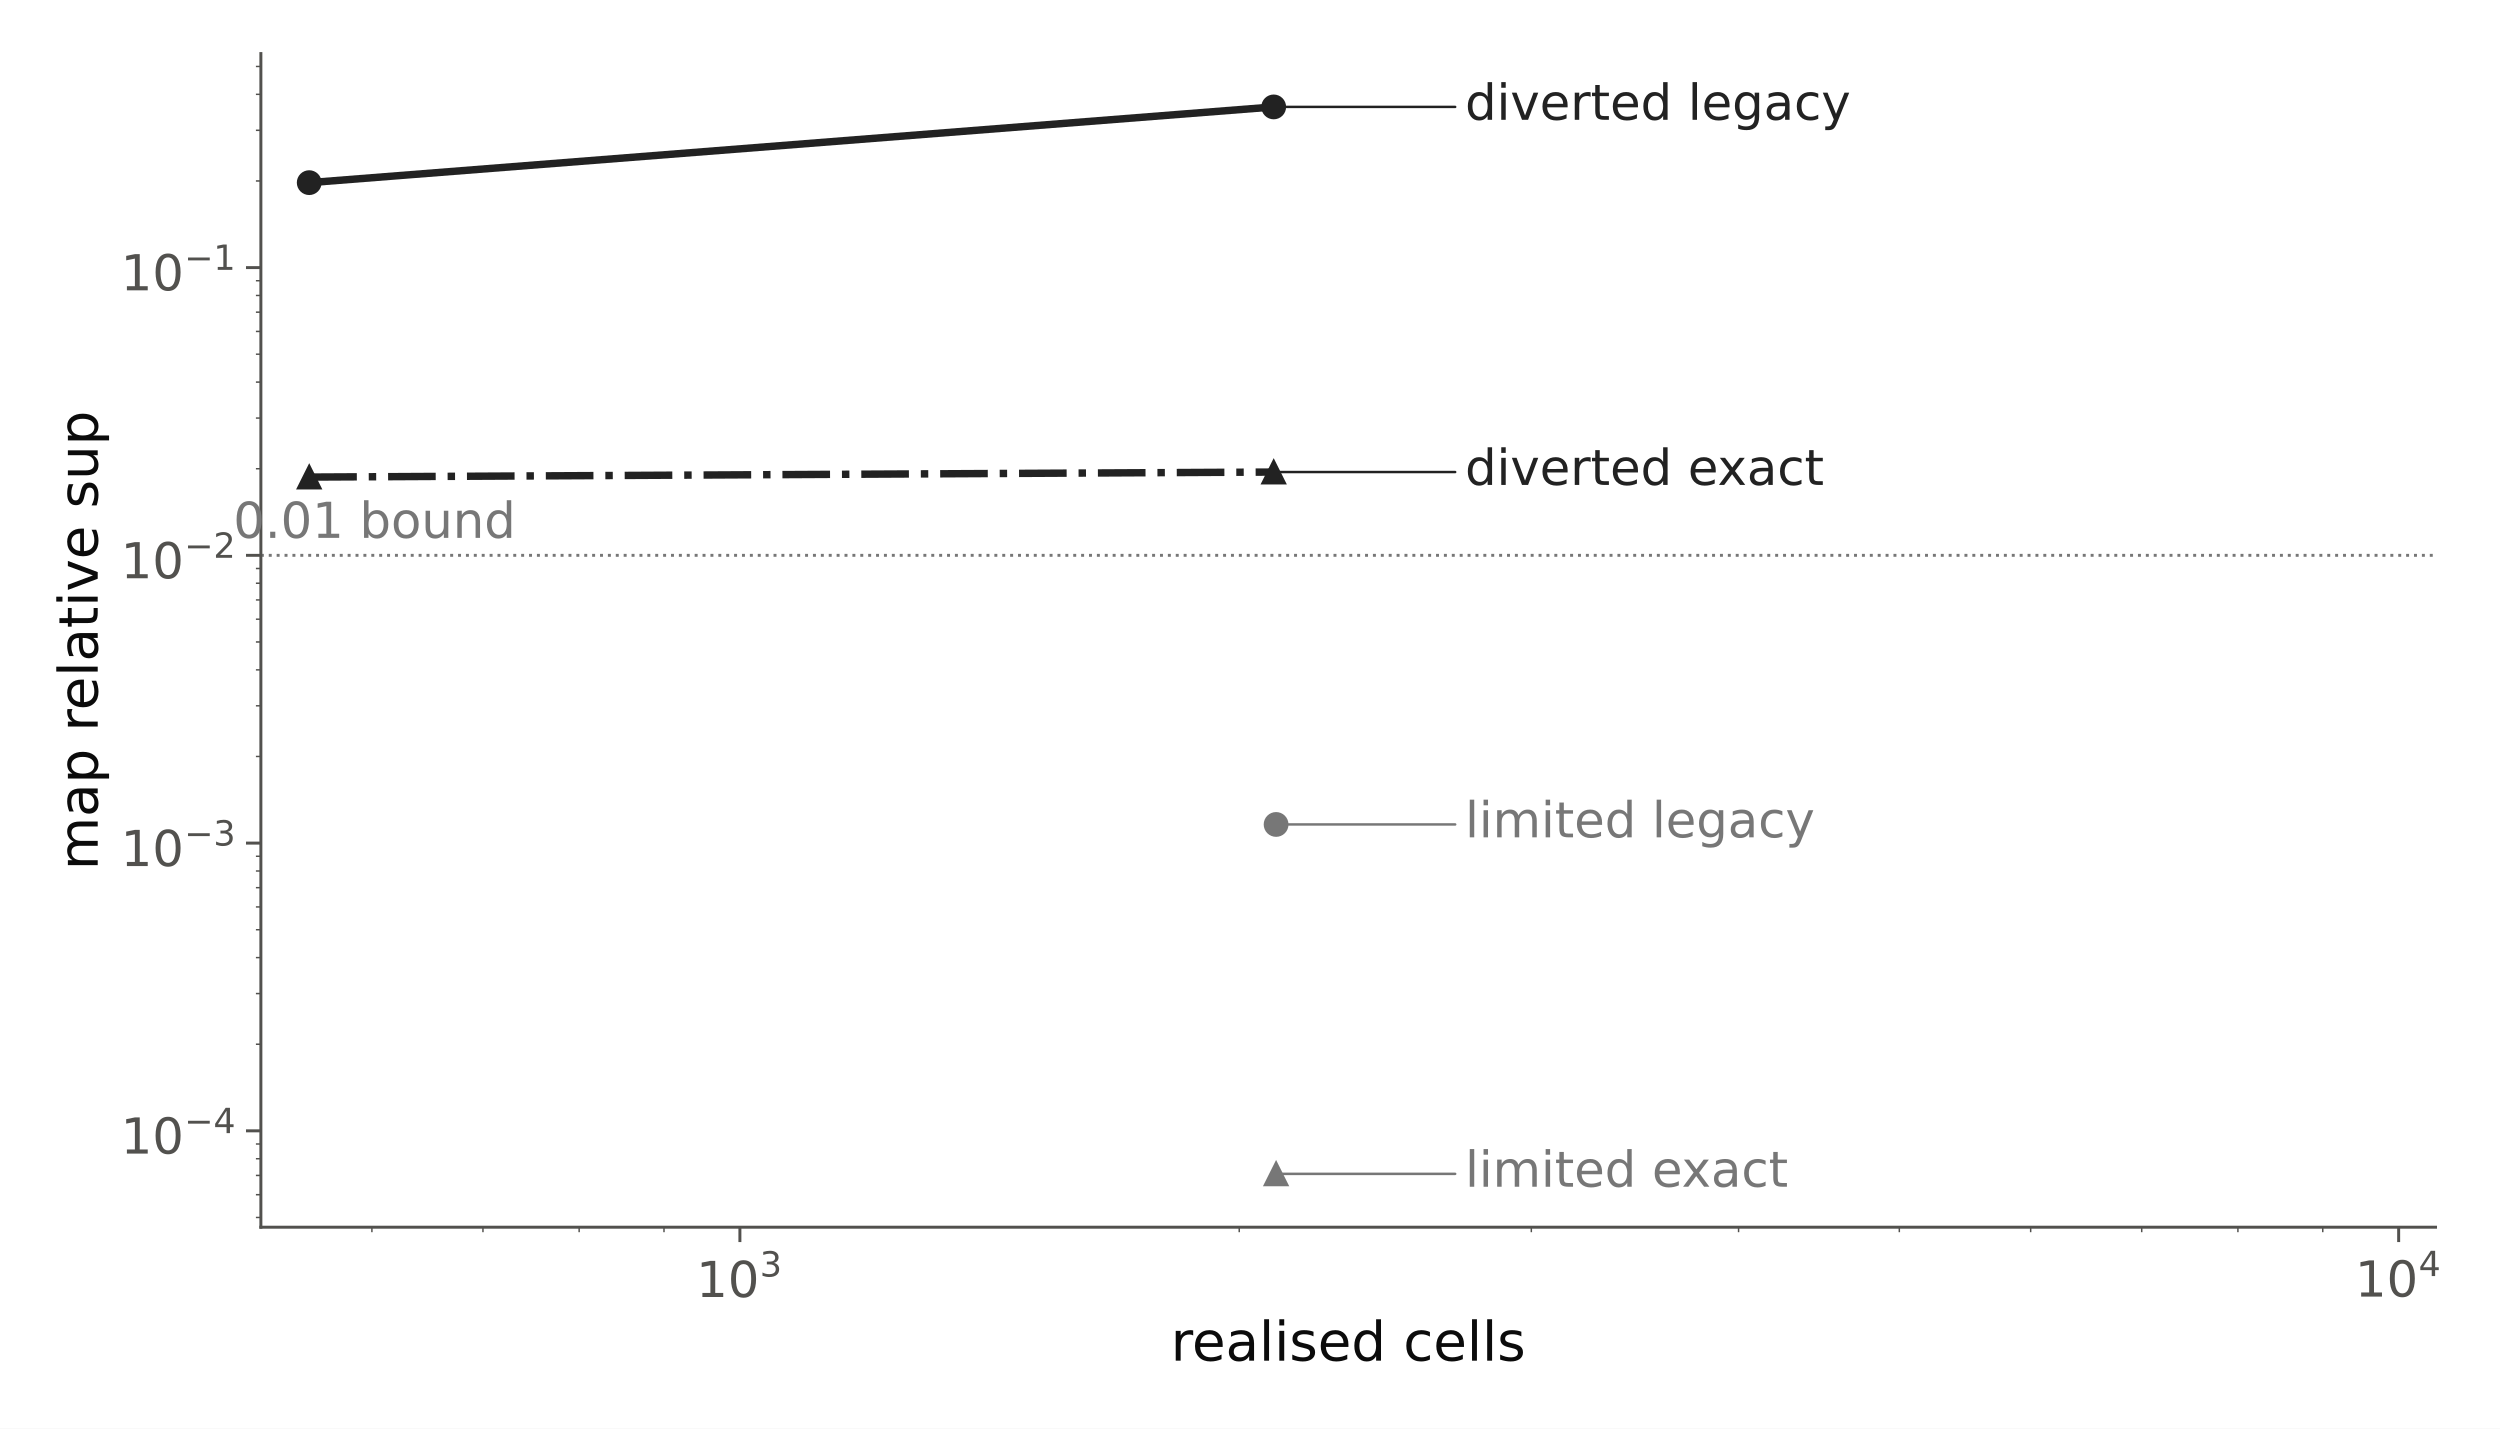
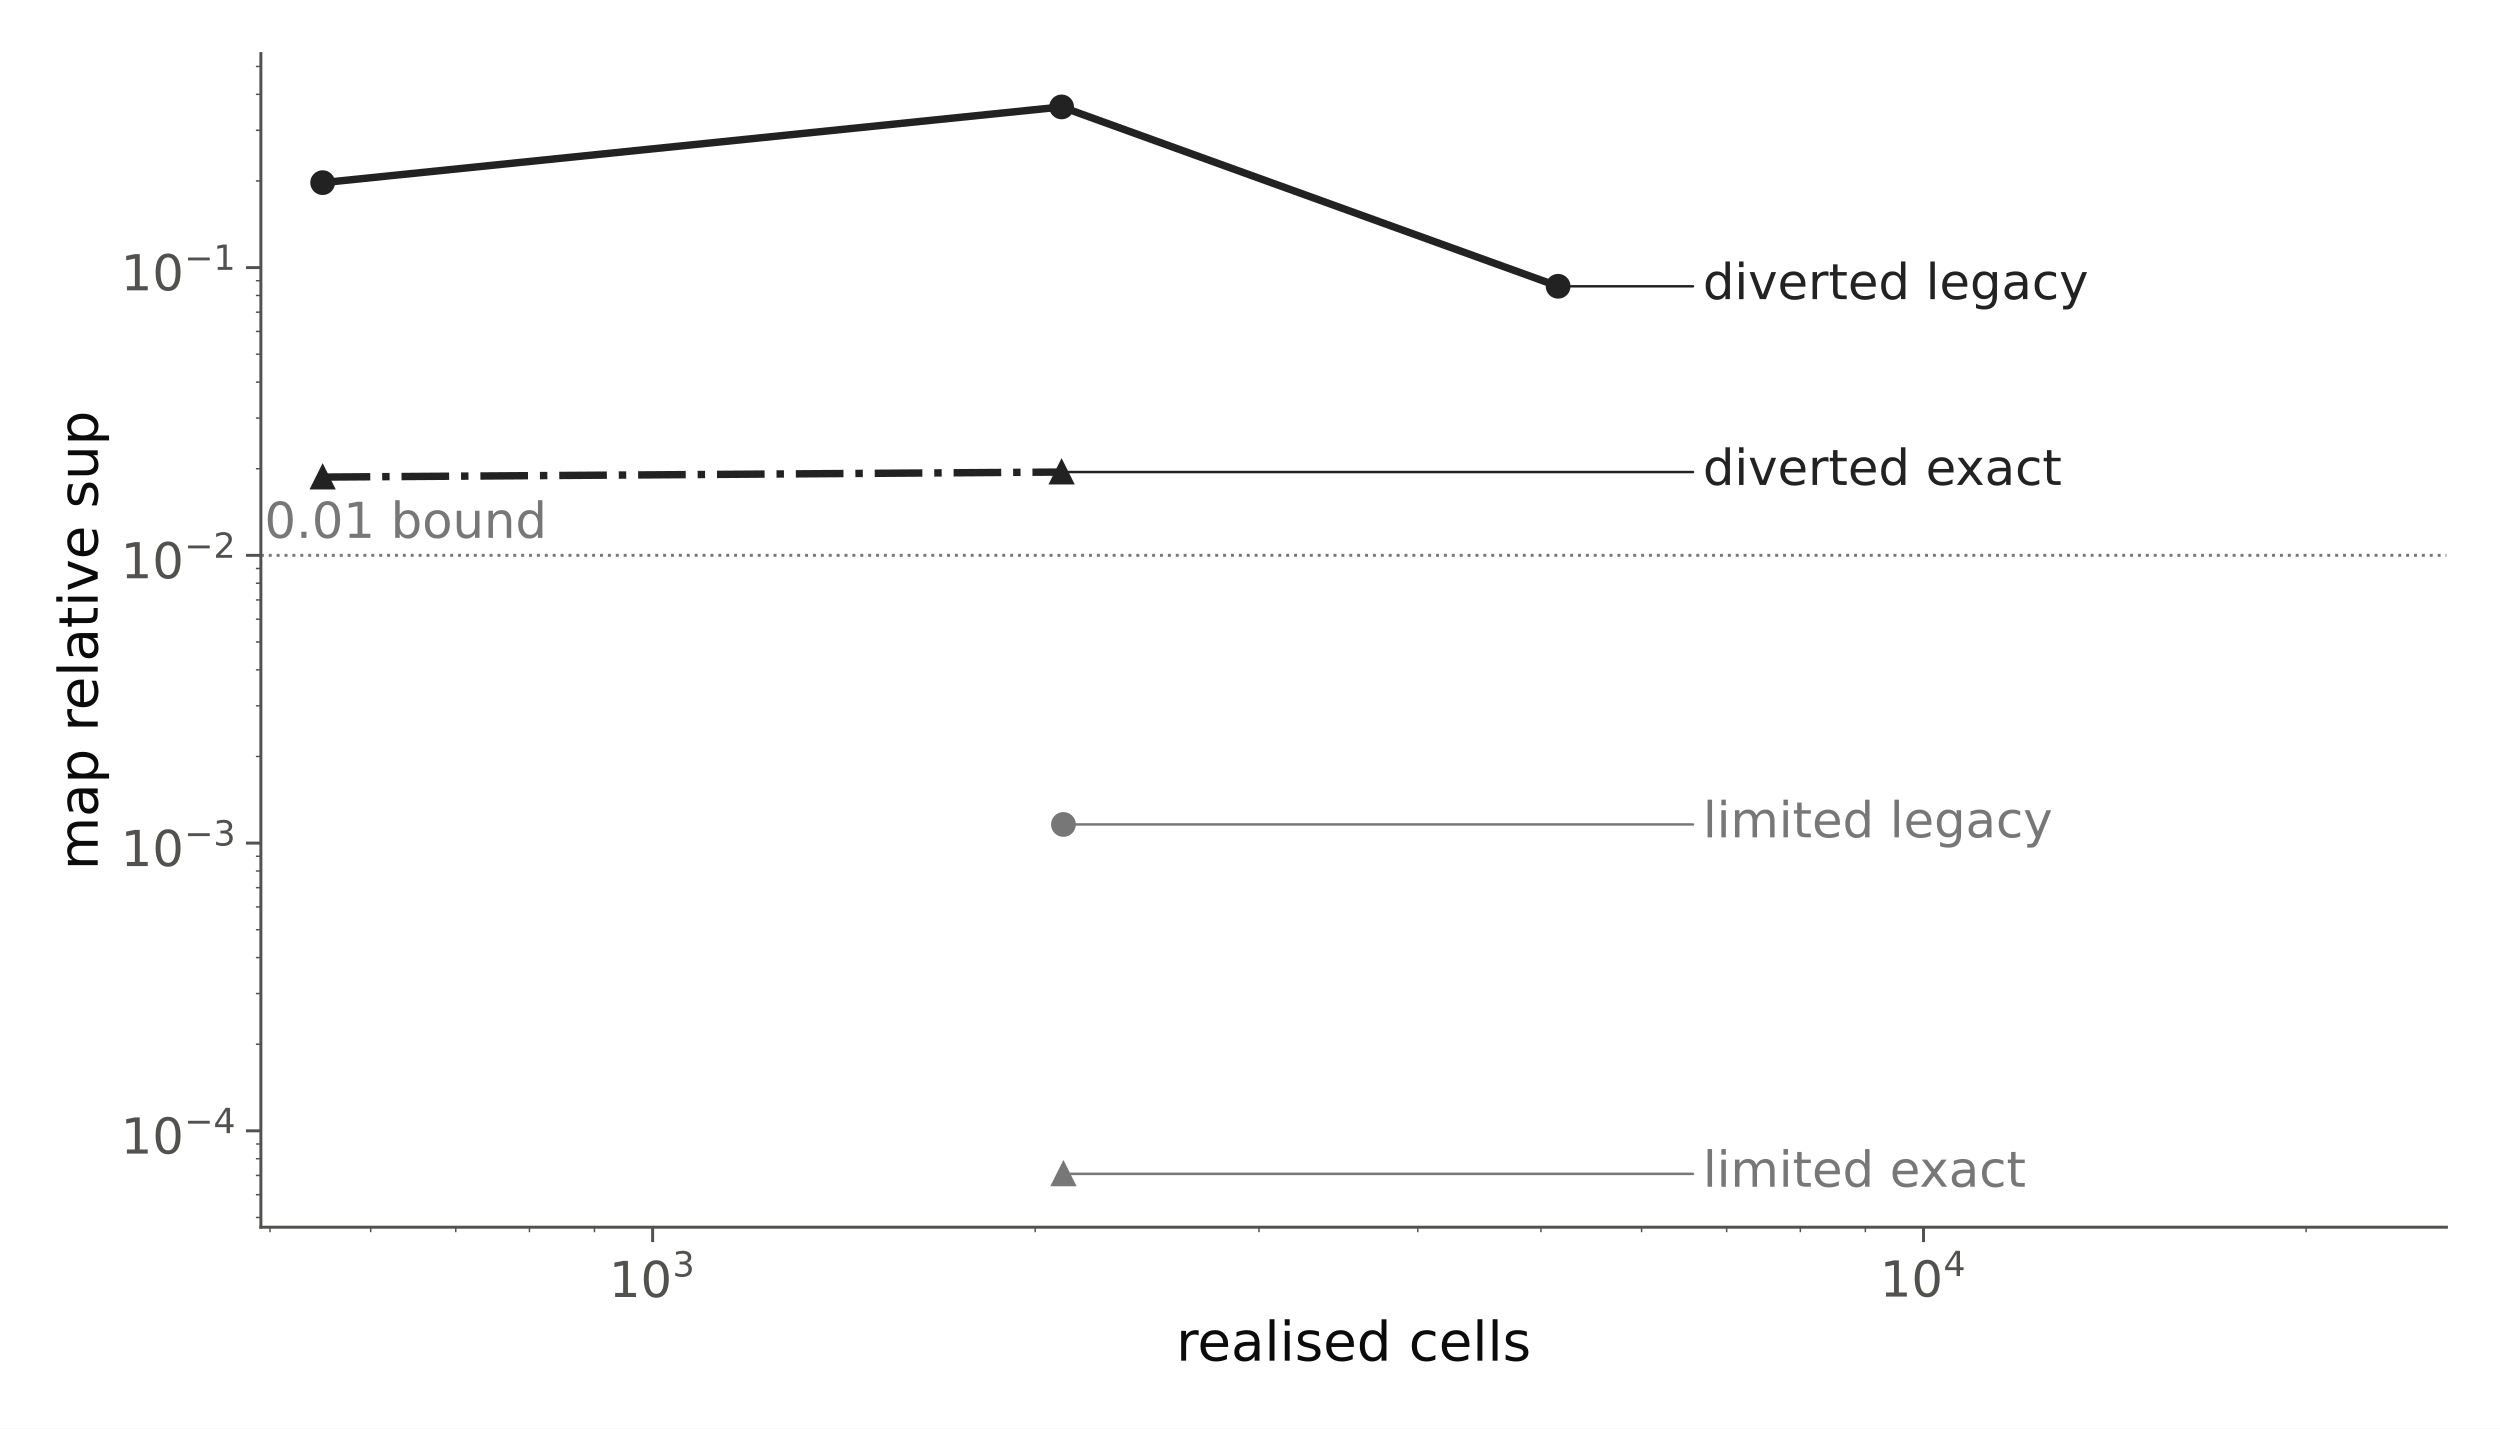
<svg xmlns="http://www.w3.org/2000/svg" xmlns:xlink="http://www.w3.org/1999/xlink" width="1008pt" height="576pt" viewBox="0 0 1008 576" version="1.1">
  <defs>
    <style type="text/css">*{stroke-linejoin: round; stroke-linecap: butt}</style>
  </defs>
  <g id="figure_1">
    <g id="patch_1">
      <path d="M 0 576 L 1008 576 L 1008 0 L 0 0 z " style="fill: #ffffff" />
    </g>
    <g id="axes_1">
      <g id="patch_2">
-         <path d="M 105.185 494.81 L 982.002 494.81 L 982.002 21.6 L 105.185 21.6 z " style="fill: #ffffff" />
+         <path d="M 105.185 494.81 L 986.4 494.81 L 986.4 21.6 L 105.185 21.6 z " style="fill: #ffffff" />
      </g>
      <g id="matplotlib.axis_1">
        <g id="xtick_1">
          <g id="line2d_1">
            <defs>
              <path id="mdef282a57c" d="M 0 0 L 0 6 " style="stroke: #52514e; stroke-width: 1.2" />
            </defs>
            <g>
-               <use xlink:href="#mdef282a57c" x="298.326" y="494.81" style="fill: #52514e; stroke: #52514e; stroke-width: 1.2" />
+               <use xlink:href="#mdef282a57c" x="263.137" y="494.81" style="fill: #52514e; stroke: #52514e; stroke-width: 1.2" />
            </g>
          </g>
          <g id="text_1">
-             <g style="fill: #52514e" transform="translate(280.7262 523.1102) scale(0.2 -0.2)">
+             <g style="fill: #52514e" transform="translate(245.5368 523.1102) scale(0.2 -0.2)">
              <defs>
                <path id="DejaVuSans-14" d="M 794 531 L 1825 531 L 1825 4091 L 703 3866 L 703 4441 L 1819 4666 L 2450 4666 L 2450 531 L 3481 531 L 3481 0 L 794 0 L 794 531 z " transform="scale(0.015625)" />
                <path id="DejaVuSans-13" d="M 2034 4250 Q 1547 4250 1301 3770 Q 1056 3291 1056 2328 Q 1056 1369 1301 889 Q 1547 409 2034 409 Q 2525 409 2770 889 Q 3016 1369 3016 2328 Q 3016 3291 2770 3770 Q 2525 4250 2034 4250 z M 2034 4750 Q 2819 4750 3233 4129 Q 3647 3509 3647 2328 Q 3647 1150 3233 529 Q 2819 -91 2034 -91 Q 1250 -91 836 529 Q 422 1150 422 2328 Q 422 3509 836 4129 Q 1250 4750 2034 4750 z " transform="scale(0.015625)" />
                <path id="DejaVuSans-16" d="M 2597 2516 Q 3050 2419 3304 2112 Q 3559 1806 3559 1356 Q 3559 666 3084 287 Q 2609 -91 1734 -91 Q 1441 -91 1130 -33 Q 819 25 488 141 L 488 750 Q 750 597 1062 519 Q 1375 441 1716 441 Q 2309 441 2620 675 Q 2931 909 2931 1356 Q 2931 1769 2642 2001 Q 2353 2234 1838 2234 L 1294 2234 L 1294 2753 L 1863 2753 Q 2328 2753 2575 2939 Q 2822 3125 2822 3475 Q 2822 3834 2567 4026 Q 2313 4219 1838 4219 Q 1578 4219 1281 4162 Q 984 4106 628 3988 L 628 4550 Q 988 4650 1302 4700 Q 1616 4750 1894 4750 Q 2613 4750 3031 4423 Q 3450 4097 3450 3541 Q 3450 3153 3228 2886 Q 3006 2619 2597 2516 z " transform="scale(0.015625)" />
              </defs>
              <use xlink:href="#DejaVuSans-14" transform="translate(0 0.746875)" />
              <use xlink:href="#DejaVuSans-13" transform="translate(63.62305 0.746875)" />
              <use xlink:href="#DejaVuSans-16" transform="translate(128.2031 42.04688) scale(0.7)" />
            </g>
          </g>
        </g>
        <g id="xtick_2">
          <g id="line2d_2">
            <g>
-               <use xlink:href="#mdef282a57c" x="967.139" y="494.81" style="fill: #52514e; stroke: #52514e; stroke-width: 1.2" />
+               <use xlink:href="#mdef282a57c" x="775.562" y="494.81" style="fill: #52514e; stroke: #52514e; stroke-width: 1.2" />
            </g>
          </g>
          <g id="text_2">
-             <g style="fill: #52514e" transform="translate(949.5393 522.9102) scale(0.2 -0.2)">
+             <g style="fill: #52514e" transform="translate(757.962 522.9102) scale(0.2 -0.2)">
              <defs>
                <path id="DejaVuSans-17" d="M 2419 4116 L 825 1625 L 2419 1625 L 2419 4116 z M 2253 4666 L 3047 4666 L 3047 1625 L 3713 1625 L 3713 1100 L 3047 1100 L 3047 0 L 2419 0 L 2419 1100 L 313 1100 L 313 1709 L 2253 4666 z " transform="scale(0.015625)" />
              </defs>
              <use xlink:href="#DejaVuSans-14" transform="translate(0 0.665625)" />
              <use xlink:href="#DejaVuSans-13" transform="translate(63.62305 0.665625)" />
              <use xlink:href="#DejaVuSans-17" transform="translate(128.2031 41.96563) scale(0.7)" />
            </g>
          </g>
        </g>
        <g id="xtick_3">
          <g id="line2d_3">
            <defs>
              <path id="mb03f568a8b" d="M 0 0 L 0 2 " style="stroke: #52514e; stroke-width: 0.6" />
            </defs>
            <g>
-               <use xlink:href="#mb03f568a8b" x="149.951" y="494.81" style="fill: #52514e; stroke: #52514e; stroke-width: 0.6" />
+               <use xlink:href="#mb03f568a8b" x="108.881" y="494.81" style="fill: #52514e; stroke: #52514e; stroke-width: 0.6" />
            </g>
          </g>
        </g>
        <g id="xtick_4">
          <g id="line2d_4">
            <g>
-               <use xlink:href="#mb03f568a8b" x="194.726" y="494.81" style="fill: #52514e; stroke: #52514e; stroke-width: 0.6" />
+               <use xlink:href="#mb03f568a8b" x="149.456" y="494.81" style="fill: #52514e; stroke: #52514e; stroke-width: 0.6" />
            </g>
          </g>
        </g>
        <g id="xtick_5">
          <g id="line2d_5">
            <g>
-               <use xlink:href="#mb03f568a8b" x="233.512" y="494.81" style="fill: #52514e; stroke: #52514e; stroke-width: 0.6" />
+               <use xlink:href="#mb03f568a8b" x="183.761" y="494.81" style="fill: #52514e; stroke: #52514e; stroke-width: 0.6" />
            </g>
          </g>
        </g>
        <g id="xtick_6">
          <g id="line2d_6">
            <g>
-               <use xlink:href="#mb03f568a8b" x="267.723" y="494.81" style="fill: #52514e; stroke: #52514e; stroke-width: 0.6" />
+               <use xlink:href="#mb03f568a8b" x="213.478" y="494.81" style="fill: #52514e; stroke: #52514e; stroke-width: 0.6" />
            </g>
          </g>
        </g>
        <g id="xtick_7">
          <g id="line2d_7">
            <g>
-               <use xlink:href="#mb03f568a8b" x="499.659" y="494.81" style="fill: #52514e; stroke: #52514e; stroke-width: 0.6" />
+               <use xlink:href="#mb03f568a8b" x="239.689" y="494.81" style="fill: #52514e; stroke: #52514e; stroke-width: 0.6" />
            </g>
          </g>
        </g>
        <g id="xtick_8">
          <g id="line2d_8">
            <g>
-               <use xlink:href="#mb03f568a8b" x="617.431" y="494.81" style="fill: #52514e; stroke: #52514e; stroke-width: 0.6" />
+               <use xlink:href="#mb03f568a8b" x="417.392" y="494.81" style="fill: #52514e; stroke: #52514e; stroke-width: 0.6" />
            </g>
          </g>
        </g>
        <g id="xtick_9">
          <g id="line2d_9">
            <g>
-               <use xlink:href="#mb03f568a8b" x="700.992" y="494.81" style="fill: #52514e; stroke: #52514e; stroke-width: 0.6" />
+               <use xlink:href="#mb03f568a8b" x="507.626" y="494.81" style="fill: #52514e; stroke: #52514e; stroke-width: 0.6" />
            </g>
          </g>
        </g>
        <g id="xtick_10">
          <g id="line2d_10">
            <g>
-               <use xlink:href="#mb03f568a8b" x="765.806" y="494.81" style="fill: #52514e; stroke: #52514e; stroke-width: 0.6" />
+               <use xlink:href="#mb03f568a8b" x="571.647" y="494.81" style="fill: #52514e; stroke: #52514e; stroke-width: 0.6" />
            </g>
          </g>
        </g>
        <g id="xtick_11">
          <g id="line2d_11">
            <g>
-               <use xlink:href="#mb03f568a8b" x="818.764" y="494.81" style="fill: #52514e; stroke: #52514e; stroke-width: 0.6" />
+               <use xlink:href="#mb03f568a8b" x="621.307" y="494.81" style="fill: #52514e; stroke: #52514e; stroke-width: 0.6" />
            </g>
          </g>
        </g>
        <g id="xtick_12">
          <g id="line2d_12">
            <g>
-               <use xlink:href="#mb03f568a8b" x="863.539" y="494.81" style="fill: #52514e; stroke: #52514e; stroke-width: 0.6" />
+               <use xlink:href="#mb03f568a8b" x="661.881" y="494.81" style="fill: #52514e; stroke: #52514e; stroke-width: 0.6" />
            </g>
          </g>
        </g>
        <g id="xtick_13">
          <g id="line2d_13">
            <g>
-               <use xlink:href="#mb03f568a8b" x="902.325" y="494.81" style="fill: #52514e; stroke: #52514e; stroke-width: 0.6" />
+               <use xlink:href="#mb03f568a8b" x="696.186" y="494.81" style="fill: #52514e; stroke: #52514e; stroke-width: 0.6" />
            </g>
          </g>
        </g>
        <g id="xtick_14">
          <g id="line2d_14">
            <g>
-               <use xlink:href="#mb03f568a8b" x="936.536" y="494.81" style="fill: #52514e; stroke: #52514e; stroke-width: 0.6" />
+               <use xlink:href="#mb03f568a8b" x="725.903" y="494.81" style="fill: #52514e; stroke: #52514e; stroke-width: 0.6" />
+             </g>
+           </g>
+         </g>
+         <g id="xtick_15">
+           <g id="line2d_15">
+             <g>
+               <use xlink:href="#mb03f568a8b" x="752.115" y="494.81" style="fill: #52514e; stroke: #52514e; stroke-width: 0.6" />
+             </g>
+           </g>
+         </g>
+         <g id="xtick_16">
+           <g id="line2d_16">
+             <g>
+               <use xlink:href="#mb03f568a8b" x="929.817" y="494.81" style="fill: #52514e; stroke: #52514e; stroke-width: 0.6" />
            </g>
          </g>
        </g>
        <g id="text_3">
-           <g style="fill: #0b0b0b" transform="translate(472.0556 548.6314) scale(0.22 -0.22)">
+           <g style="fill: #0b0b0b" transform="translate(474.2548 548.6314) scale(0.22 -0.22)">
            <defs>
              <path id="DejaVuSans-55" d="M 2631 2963 Q 2534 3019 2420 3045 Q 2306 3072 2169 3072 Q 1681 3072 1420 2755 Q 1159 2438 1159 1844 L 1159 0 L 581 0 L 581 3500 L 1159 3500 L 1159 2956 Q 1341 3275 1631 3429 Q 1922 3584 2338 3584 Q 2397 3584 2469 3576 Q 2541 3569 2628 3553 L 2631 2963 z " transform="scale(0.015625)" />
              <path id="DejaVuSans-48" d="M 3597 1894 L 3597 1613 L 953 1613 Q 991 1019 1311 708 Q 1631 397 2203 397 Q 2534 397 2845 478 Q 3156 559 3463 722 L 3463 178 Q 3153 47 2828 -22 Q 2503 -91 2169 -91 Q 1331 -91 842 396 Q 353 884 353 1716 Q 353 2575 817 3079 Q 1281 3584 2069 3584 Q 2775 3584 3186 3129 Q 3597 2675 3597 1894 z M 3022 2063 Q 3016 2534 2758 2815 Q 2500 3097 2075 3097 Q 1594 3097 1305 2825 Q 1016 2553 972 2059 L 3022 2063 z " transform="scale(0.015625)" />
              <path id="DejaVuSans-44" d="M 2194 1759 Q 1497 1759 1228 1600 Q 959 1441 959 1056 Q 959 750 1161 570 Q 1363 391 1709 391 Q 2188 391 2477 730 Q 2766 1069 2766 1631 L 2766 1759 L 2194 1759 z M 3341 1997 L 3341 0 L 2766 0 L 2766 531 Q 2569 213 2275 61 Q 1981 -91 1556 -91 Q 1019 -91 701 211 Q 384 513 384 1019 Q 384 1609 779 1909 Q 1175 2209 1959 2209 L 2766 2209 L 2766 2266 Q 2766 2663 2505 2880 Q 2244 3097 1772 3097 Q 1472 3097 1187 3025 Q 903 2953 641 2809 L 641 3341 Q 956 3463 1253 3523 Q 1550 3584 1831 3584 Q 2591 3584 2966 3190 Q 3341 2797 3341 1997 z " transform="scale(0.015625)" />
              <path id="DejaVuSans-4f" d="M 603 4863 L 1178 4863 L 1178 0 L 603 0 L 603 4863 z " transform="scale(0.015625)" />
              <path id="DejaVuSans-4c" d="M 603 3500 L 1178 3500 L 1178 0 L 603 0 L 603 3500 z M 603 4863 L 1178 4863 L 1178 4134 L 603 4134 L 603 4863 z " transform="scale(0.015625)" />
              <path id="DejaVuSans-56" d="M 2834 3397 L 2834 2853 Q 2591 2978 2328 3040 Q 2066 3103 1784 3103 Q 1356 3103 1142 2972 Q 928 2841 928 2578 Q 928 2378 1081 2264 Q 1234 2150 1697 2047 L 1894 2003 Q 2506 1872 2764 1633 Q 3022 1394 3022 966 Q 3022 478 2636 193 Q 2250 -91 1575 -91 Q 1294 -91 989 -36 Q 684 19 347 128 L 347 722 Q 666 556 975 473 Q 1284 391 1588 391 Q 1994 391 2212 530 Q 2431 669 2431 922 Q 2431 1156 2273 1281 Q 2116 1406 1581 1522 L 1381 1569 Q 847 1681 609 1914 Q 372 2147 372 2553 Q 372 3047 722 3315 Q 1072 3584 1716 3584 Q 2034 3584 2315 3537 Q 2597 3491 2834 3397 z " transform="scale(0.015625)" />
              <path id="DejaVuSans-47" d="M 2906 2969 L 2906 4863 L 3481 4863 L 3481 0 L 2906 0 L 2906 525 Q 2725 213 2448 61 Q 2172 -91 1784 -91 Q 1150 -91 751 415 Q 353 922 353 1747 Q 353 2572 751 3078 Q 1150 3584 1784 3584 Q 2172 3584 2448 3432 Q 2725 3281 2906 2969 z M 947 1747 Q 947 1113 1208 752 Q 1469 391 1925 391 Q 2381 391 2643 752 Q 2906 1113 2906 1747 Q 2906 2381 2643 2742 Q 2381 3103 1925 3103 Q 1469 3103 1208 2742 Q 947 2381 947 1747 z " transform="scale(0.015625)" />
              <path id="DejaVuSans-3" transform="scale(0.015625)" />
              <path id="DejaVuSans-46" d="M 3122 3366 L 3122 2828 Q 2878 2963 2633 3030 Q 2388 3097 2138 3097 Q 1578 3097 1268 2742 Q 959 2388 959 1747 Q 959 1106 1268 751 Q 1578 397 2138 397 Q 2388 397 2633 464 Q 2878 531 3122 666 L 3122 134 Q 2881 22 2623 -34 Q 2366 -91 2075 -91 Q 1284 -91 818 406 Q 353 903 353 1747 Q 353 2603 823 3093 Q 1294 3584 2113 3584 Q 2378 3584 2631 3529 Q 2884 3475 3122 3366 z " transform="scale(0.015625)" />
            </defs>
            <use xlink:href="#DejaVuSans-55" />
            <use xlink:href="#DejaVuSans-48" transform="translate(38.90625 0)" />
            <use xlink:href="#DejaVuSans-44" transform="translate(100.4375 0)" />
            <use xlink:href="#DejaVuSans-4f" transform="translate(161.7188 0)" />
            <use xlink:href="#DejaVuSans-4c" transform="translate(189.5 0)" />
            <use xlink:href="#DejaVuSans-56" transform="translate(217.2812 0)" />
            <use xlink:href="#DejaVuSans-48" transform="translate(269.375 0)" />
            <use xlink:href="#DejaVuSans-47" transform="translate(330.9062 0)" />
            <use xlink:href="#DejaVuSans-3" transform="translate(394.3906 0)" />
            <use xlink:href="#DejaVuSans-46" transform="translate(426.1719 0)" />
            <use xlink:href="#DejaVuSans-48" transform="translate(481.1562 0)" />
            <use xlink:href="#DejaVuSans-4f" transform="translate(542.6875 0)" />
            <use xlink:href="#DejaVuSans-4f" transform="translate(570.4688 0)" />
            <use xlink:href="#DejaVuSans-56" transform="translate(598.25 0)" />
          </g>
        </g>
      </g>
      <g id="matplotlib.axis_2">
        <g id="ytick_1">
-           <g id="line2d_15">
+           <g id="line2d_17">
            <defs>
              <path id="m9b8171dba8" d="M 0 0 L -6 0 " style="stroke: #52514e; stroke-width: 1.2" />
            </defs>
            <g>
              <use xlink:href="#m9b8171dba8" x="105.185" y="455.96" style="fill: #52514e; stroke: #52514e; stroke-width: 1.2" />
            </g>
          </g>
          <g id="text_4">
            <g style="fill: #52514e" transform="translate(48.68516 465.2599) scale(0.2 -0.2)">
              <defs>
                <path id="DejaVuSans-c9c" d="M 678 2272 L 4684 2272 L 4684 1741 L 678 1741 L 678 2272 z " transform="scale(0.015625)" />
              </defs>
              <use xlink:href="#DejaVuSans-14" transform="translate(0 0.665625)" />
              <use xlink:href="#DejaVuSans-13" transform="translate(63.62305 0.665625)" />
              <use xlink:href="#DejaVuSans-c9c" transform="translate(128.2031 41.96563) scale(0.7)" />
              <use xlink:href="#DejaVuSans-17" transform="translate(186.8555 41.96563) scale(0.7)" />
            </g>
          </g>
        </g>
        <g id="ytick_2">
-           <g id="line2d_16">
+           <g id="line2d_18">
            <g>
              <use xlink:href="#m9b8171dba8" x="105.185" y="339.937" style="fill: #52514e; stroke: #52514e; stroke-width: 1.2" />
            </g>
          </g>
          <g id="text_5">
            <g style="fill: #52514e" transform="translate(48.68516 349.3371) scale(0.2 -0.2)">
              <use xlink:href="#DejaVuSans-14" transform="translate(0 0.746875)" />
              <use xlink:href="#DejaVuSans-13" transform="translate(63.62305 0.746875)" />
              <use xlink:href="#DejaVuSans-c9c" transform="translate(128.2031 42.04688) scale(0.7)" />
              <use xlink:href="#DejaVuSans-16" transform="translate(186.8555 42.04688) scale(0.7)" />
            </g>
          </g>
        </g>
        <g id="ytick_3">
-           <g id="line2d_17">
+           <g id="line2d_19">
            <g>
              <use xlink:href="#m9b8171dba8" x="105.185" y="223.914" style="fill: #52514e; stroke: #52514e; stroke-width: 1.2" />
            </g>
          </g>
          <g id="text_6">
            <g style="fill: #52514e" transform="translate(48.68516 233.3143) scale(0.2 -0.2)">
              <defs>
                <path id="DejaVuSans-15" d="M 1228 531 L 3431 531 L 3431 0 L 469 0 L 469 531 Q 828 903 1448 1529 Q 2069 2156 2228 2338 Q 2531 2678 2651 2914 Q 2772 3150 2772 3378 Q 2772 3750 2511 3984 Q 2250 4219 1831 4219 Q 1534 4219 1204 4116 Q 875 4013 500 3803 L 500 4441 Q 881 4594 1212 4672 Q 1544 4750 1819 4750 Q 2544 4750 2975 4387 Q 3406 4025 3406 3419 Q 3406 3131 3298 2873 Q 3191 2616 2906 2266 Q 2828 2175 2409 1742 Q 1991 1309 1228 531 z " transform="scale(0.015625)" />
              </defs>
              <use xlink:href="#DejaVuSans-14" transform="translate(0 0.746875)" />
              <use xlink:href="#DejaVuSans-13" transform="translate(63.62305 0.746875)" />
              <use xlink:href="#DejaVuSans-c9c" transform="translate(128.2031 42.04688) scale(0.7)" />
              <use xlink:href="#DejaVuSans-15" transform="translate(186.8555 42.04688) scale(0.7)" />
            </g>
          </g>
        </g>
        <g id="ytick_4">
-           <g id="line2d_18">
+           <g id="line2d_20">
            <g>
              <use xlink:href="#m9b8171dba8" x="105.185" y="107.892" style="fill: #52514e; stroke: #52514e; stroke-width: 1.2" />
            </g>
          </g>
          <g id="text_7">
            <g style="fill: #52514e" transform="translate(48.68516 117.1915) scale(0.2 -0.2)">
              <use xlink:href="#DejaVuSans-14" transform="translate(0 0.665625)" />
              <use xlink:href="#DejaVuSans-13" transform="translate(63.62305 0.665625)" />
              <use xlink:href="#DejaVuSans-c9c" transform="translate(128.2031 41.96563) scale(0.7)" />
              <use xlink:href="#DejaVuSans-14" transform="translate(186.8555 41.96563) scale(0.7)" />
            </g>
          </g>
        </g>
        <g id="ytick_5">
-           <g id="line2d_19">
+           <g id="line2d_21">
            <defs>
              <path id="m8356b13afa" d="M 0 0 L -2 0 " style="stroke: #52514e; stroke-width: 0.6" />
            </defs>
            <g>
              <use xlink:href="#m8356b13afa" x="105.185" y="490.886" style="fill: #52514e; stroke: #52514e; stroke-width: 0.6" />
            </g>
          </g>
        </g>
        <g id="ytick_6">
-           <g id="line2d_20">
+           <g id="line2d_22">
            <g>
              <use xlink:href="#m8356b13afa" x="105.185" y="481.699" style="fill: #52514e; stroke: #52514e; stroke-width: 0.6" />
            </g>
          </g>
        </g>
        <g id="ytick_7">
-           <g id="line2d_21">
+           <g id="line2d_23">
            <g>
              <use xlink:href="#m8356b13afa" x="105.185" y="473.932" style="fill: #52514e; stroke: #52514e; stroke-width: 0.6" />
            </g>
          </g>
        </g>
        <g id="ytick_8">
-           <g id="line2d_22">
+           <g id="line2d_24">
            <g>
              <use xlink:href="#m8356b13afa" x="105.185" y="467.204" style="fill: #52514e; stroke: #52514e; stroke-width: 0.6" />
            </g>
          </g>
        </g>
        <g id="ytick_9">
-           <g id="line2d_23">
+           <g id="line2d_25">
            <g>
              <use xlink:href="#m8356b13afa" x="105.185" y="461.269" style="fill: #52514e; stroke: #52514e; stroke-width: 0.6" />
            </g>
          </g>
        </g>
        <g id="ytick_10">
-           <g id="line2d_24">
+           <g id="line2d_26">
            <g>
              <use xlink:href="#m8356b13afa" x="105.185" y="421.034" style="fill: #52514e; stroke: #52514e; stroke-width: 0.6" />
            </g>
          </g>
        </g>
        <g id="ytick_11">
-           <g id="line2d_25">
+           <g id="line2d_27">
            <g>
              <use xlink:href="#m8356b13afa" x="105.185" y="400.603" style="fill: #52514e; stroke: #52514e; stroke-width: 0.6" />
            </g>
          </g>
        </g>
        <g id="ytick_12">
-           <g id="line2d_26">
+           <g id="line2d_28">
            <g>
              <use xlink:href="#m8356b13afa" x="105.185" y="386.107" style="fill: #52514e; stroke: #52514e; stroke-width: 0.6" />
            </g>
          </g>
        </g>
        <g id="ytick_13">
-           <g id="line2d_27">
+           <g id="line2d_29">
            <g>
              <use xlink:href="#m8356b13afa" x="105.185" y="374.863" style="fill: #52514e; stroke: #52514e; stroke-width: 0.6" />
            </g>
          </g>
        </g>
        <g id="ytick_14">
-           <g id="line2d_28">
+           <g id="line2d_30">
            <g>
              <use xlink:href="#m8356b13afa" x="105.185" y="365.677" style="fill: #52514e; stroke: #52514e; stroke-width: 0.6" />
            </g>
          </g>
        </g>
        <g id="ytick_15">
-           <g id="line2d_29">
+           <g id="line2d_31">
            <g>
              <use xlink:href="#m8356b13afa" x="105.185" y="357.909" style="fill: #52514e; stroke: #52514e; stroke-width: 0.6" />
            </g>
          </g>
        </g>
        <g id="ytick_16">
-           <g id="line2d_30">
+           <g id="line2d_32">
            <g>
              <use xlink:href="#m8356b13afa" x="105.185" y="351.181" style="fill: #52514e; stroke: #52514e; stroke-width: 0.6" />
            </g>
          </g>
        </g>
        <g id="ytick_17">
-           <g id="line2d_31">
+           <g id="line2d_33">
            <g>
              <use xlink:href="#m8356b13afa" x="105.185" y="345.246" style="fill: #52514e; stroke: #52514e; stroke-width: 0.6" />
            </g>
          </g>
        </g>
        <g id="ytick_18">
-           <g id="line2d_32">
+           <g id="line2d_34">
            <g>
              <use xlink:href="#m8356b13afa" x="105.185" y="305.011" style="fill: #52514e; stroke: #52514e; stroke-width: 0.6" />
            </g>
          </g>
        </g>
        <g id="ytick_19">
-           <g id="line2d_33">
+           <g id="line2d_35">
            <g>
              <use xlink:href="#m8356b13afa" x="105.185" y="284.58" style="fill: #52514e; stroke: #52514e; stroke-width: 0.6" />
            </g>
          </g>
        </g>
        <g id="ytick_20">
-           <g id="line2d_34">
+           <g id="line2d_36">
            <g>
              <use xlink:href="#m8356b13afa" x="105.185" y="270.084" style="fill: #52514e; stroke: #52514e; stroke-width: 0.6" />
            </g>
          </g>
        </g>
        <g id="ytick_21">
-           <g id="line2d_35">
+           <g id="line2d_37">
            <g>
              <use xlink:href="#m8356b13afa" x="105.185" y="258.841" style="fill: #52514e; stroke: #52514e; stroke-width: 0.6" />
            </g>
          </g>
        </g>
        <g id="ytick_22">
-           <g id="line2d_36">
+           <g id="line2d_38">
            <g>
              <use xlink:href="#m8356b13afa" x="105.185" y="249.654" style="fill: #52514e; stroke: #52514e; stroke-width: 0.6" />
            </g>
          </g>
        </g>
        <g id="ytick_23">
-           <g id="line2d_37">
+           <g id="line2d_39">
            <g>
              <use xlink:href="#m8356b13afa" x="105.185" y="241.886" style="fill: #52514e; stroke: #52514e; stroke-width: 0.6" />
            </g>
          </g>
        </g>
        <g id="ytick_24">
-           <g id="line2d_38">
+           <g id="line2d_40">
            <g>
              <use xlink:href="#m8356b13afa" x="105.185" y="235.158" style="fill: #52514e; stroke: #52514e; stroke-width: 0.6" />
            </g>
          </g>
        </g>
        <g id="ytick_25">
-           <g id="line2d_39">
+           <g id="line2d_41">
            <g>
              <use xlink:href="#m8356b13afa" x="105.185" y="229.223" style="fill: #52514e; stroke: #52514e; stroke-width: 0.6" />
            </g>
          </g>
        </g>
        <g id="ytick_26">
-           <g id="line2d_40">
+           <g id="line2d_42">
            <g>
              <use xlink:href="#m8356b13afa" x="105.185" y="188.988" style="fill: #52514e; stroke: #52514e; stroke-width: 0.6" />
            </g>
          </g>
        </g>
        <g id="ytick_27">
-           <g id="line2d_41">
+           <g id="line2d_43">
            <g>
              <use xlink:href="#m8356b13afa" x="105.185" y="168.557" style="fill: #52514e; stroke: #52514e; stroke-width: 0.6" />
            </g>
          </g>
        </g>
        <g id="ytick_28">
-           <g id="line2d_42">
+           <g id="line2d_44">
            <g>
              <use xlink:href="#m8356b13afa" x="105.185" y="154.062" style="fill: #52514e; stroke: #52514e; stroke-width: 0.6" />
            </g>
          </g>
        </g>
        <g id="ytick_29">
-           <g id="line2d_43">
+           <g id="line2d_45">
            <g>
              <use xlink:href="#m8356b13afa" x="105.185" y="142.818" style="fill: #52514e; stroke: #52514e; stroke-width: 0.6" />
            </g>
          </g>
        </g>
        <g id="ytick_30">
-           <g id="line2d_44">
+           <g id="line2d_46">
            <g>
              <use xlink:href="#m8356b13afa" x="105.185" y="133.631" style="fill: #52514e; stroke: #52514e; stroke-width: 0.6" />
            </g>
          </g>
        </g>
        <g id="ytick_31">
-           <g id="line2d_45">
+           <g id="line2d_47">
            <g>
              <use xlink:href="#m8356b13afa" x="105.185" y="125.864" style="fill: #52514e; stroke: #52514e; stroke-width: 0.6" />
            </g>
          </g>
        </g>
        <g id="ytick_32">
-           <g id="line2d_46">
+           <g id="line2d_48">
            <g>
              <use xlink:href="#m8356b13afa" x="105.185" y="119.135" style="fill: #52514e; stroke: #52514e; stroke-width: 0.6" />
            </g>
          </g>
        </g>
        <g id="ytick_33">
-           <g id="line2d_47">
+           <g id="line2d_49">
            <g>
              <use xlink:href="#m8356b13afa" x="105.185" y="113.2" style="fill: #52514e; stroke: #52514e; stroke-width: 0.6" />
            </g>
          </g>
        </g>
        <g id="ytick_34">
-           <g id="line2d_48">
+           <g id="line2d_50">
            <g>
              <use xlink:href="#m8356b13afa" x="105.185" y="72.965" style="fill: #52514e; stroke: #52514e; stroke-width: 0.6" />
            </g>
          </g>
        </g>
        <g id="ytick_35">
-           <g id="line2d_49">
+           <g id="line2d_51">
            <g>
              <use xlink:href="#m8356b13afa" x="105.185" y="52.535" style="fill: #52514e; stroke: #52514e; stroke-width: 0.6" />
            </g>
          </g>
        </g>
        <g id="ytick_36">
-           <g id="line2d_50">
+           <g id="line2d_52">
            <g>
              <use xlink:href="#m8356b13afa" x="105.185" y="38.039" style="fill: #52514e; stroke: #52514e; stroke-width: 0.6" />
            </g>
          </g>
        </g>
        <g id="ytick_37">
-           <g id="line2d_51">
+           <g id="line2d_53">
            <g>
              <use xlink:href="#m8356b13afa" x="105.185" y="26.795" style="fill: #52514e; stroke: #52514e; stroke-width: 0.6" />
            </g>
          </g>
        </g>
        <g id="text_8">
          <g style="fill: #0b0b0b" transform="translate(39.4 350.813) rotate(-90) scale(0.22 -0.22)">
            <defs>
              <path id="DejaVuSans-50" d="M 3328 2828 Q 3544 3216 3844 3400 Q 4144 3584 4550 3584 Q 5097 3584 5394 3201 Q 5691 2819 5691 2113 L 5691 0 L 5113 0 L 5113 2094 Q 5113 2597 4934 2840 Q 4756 3084 4391 3084 Q 3944 3084 3684 2787 Q 3425 2491 3425 1978 L 3425 0 L 2847 0 L 2847 2094 Q 2847 2600 2669 2842 Q 2491 3084 2119 3084 Q 1678 3084 1418 2786 Q 1159 2488 1159 1978 L 1159 0 L 581 0 L 581 3500 L 1159 3500 L 1159 2956 Q 1356 3278 1631 3431 Q 1906 3584 2284 3584 Q 2666 3584 2933 3390 Q 3200 3197 3328 2828 z " transform="scale(0.015625)" />
              <path id="DejaVuSans-53" d="M 1159 525 L 1159 -1331 L 581 -1331 L 581 3500 L 1159 3500 L 1159 2969 Q 1341 3281 1617 3432 Q 1894 3584 2278 3584 Q 2916 3584 3314 3078 Q 3713 2572 3713 1747 Q 3713 922 3314 415 Q 2916 -91 2278 -91 Q 1894 -91 1617 61 Q 1341 213 1159 525 z M 3116 1747 Q 3116 2381 2855 2742 Q 2594 3103 2138 3103 Q 1681 3103 1420 2742 Q 1159 2381 1159 1747 Q 1159 1113 1420 752 Q 1681 391 2138 391 Q 2594 391 2855 752 Q 3116 1113 3116 1747 z " transform="scale(0.015625)" />
              <path id="DejaVuSans-57" d="M 1172 4494 L 1172 3500 L 2356 3500 L 2356 3053 L 1172 3053 L 1172 1153 Q 1172 725 1289 603 Q 1406 481 1766 481 L 2356 481 L 2356 0 L 1766 0 Q 1100 0 847 248 Q 594 497 594 1153 L 594 3053 L 172 3053 L 172 3500 L 594 3500 L 594 4494 L 1172 4494 z " transform="scale(0.015625)" />
              <path id="DejaVuSans-59" d="M 191 3500 L 800 3500 L 1894 563 L 2988 3500 L 3597 3500 L 2284 0 L 1503 0 L 191 3500 z " transform="scale(0.015625)" />
              <path id="DejaVuSans-58" d="M 544 1381 L 544 3500 L 1119 3500 L 1119 1403 Q 1119 906 1312 657 Q 1506 409 1894 409 Q 2359 409 2629 706 Q 2900 1003 2900 1516 L 2900 3500 L 3475 3500 L 3475 0 L 2900 0 L 2900 538 Q 2691 219 2414 64 Q 2138 -91 1772 -91 Q 1169 -91 856 284 Q 544 659 544 1381 z M 1991 3584 L 1991 3584 z " transform="scale(0.015625)" />
            </defs>
            <use xlink:href="#DejaVuSans-50" />
            <use xlink:href="#DejaVuSans-44" transform="translate(97.40625 0)" />
            <use xlink:href="#DejaVuSans-53" transform="translate(158.6875 0)" />
            <use xlink:href="#DejaVuSans-3" transform="translate(222.1719 0)" />
            <use xlink:href="#DejaVuSans-55" transform="translate(253.9531 0)" />
            <use xlink:href="#DejaVuSans-48" transform="translate(292.8594 0)" />
            <use xlink:href="#DejaVuSans-4f" transform="translate(354.3906 0)" />
            <use xlink:href="#DejaVuSans-44" transform="translate(382.1719 0)" />
            <use xlink:href="#DejaVuSans-57" transform="translate(443.4531 0)" />
            <use xlink:href="#DejaVuSans-4c" transform="translate(482.6562 0)" />
            <use xlink:href="#DejaVuSans-59" transform="translate(510.4375 0)" />
            <use xlink:href="#DejaVuSans-48" transform="translate(569.625 0)" />
            <use xlink:href="#DejaVuSans-3" transform="translate(631.1562 0)" />
            <use xlink:href="#DejaVuSans-56" transform="translate(662.9375 0)" />
            <use xlink:href="#DejaVuSans-58" transform="translate(715.0312 0)" />
            <use xlink:href="#DejaVuSans-53" transform="translate(778.4062 0)" />
          </g>
        </g>
      </g>
-       <g id="line2d_52">
-         <path d="M 124.677 192.359 L 513.554 190.333 " clip-path="url(#p08e46777ed)" style="fill: none; stroke-dasharray: 19.2,4.8,3,4.8; stroke-dashoffset: 0; stroke: #222222; stroke-width: 3" />
+       <g id="line2d_54">
+         <path d="M 130.092 192.359 L 428.038 190.333 " clip-path="url(#p4ab1f73904)" style="fill: none; stroke-dasharray: 19.2,4.8,3,4.8; stroke-dashoffset: 0; stroke: #222222; stroke-width: 3" />
        <defs>
          <path id="m69cf9d4e3b" d="M 0 -4.5 L -4.5 4.5 L 4.5 4.5 z " style="stroke: #222222; stroke-linejoin: miter" />
        </defs>
-         <g clip-path="url(#p08e46777ed)">
-           <use xlink:href="#m69cf9d4e3b" x="124.677" y="192.359" style="fill: #222222; stroke: #222222; stroke-linejoin: miter" />
-           <use xlink:href="#m69cf9d4e3b" x="513.554" y="190.333" style="fill: #222222; stroke: #222222; stroke-linejoin: miter" />
-         </g>
-       </g>
-       <g id="line2d_53">
-         <path d="M 124.677 73.643 L 513.554 43.11 " clip-path="url(#p08e46777ed)" style="fill: none; stroke: #222222; stroke-width: 3; stroke-linecap: square" />
+         <g clip-path="url(#p4ab1f73904)">
+           <use xlink:href="#m69cf9d4e3b" x="130.092" y="192.359" style="fill: #222222; stroke: #222222; stroke-linejoin: miter" />
+           <use xlink:href="#m69cf9d4e3b" x="428.038" y="190.333" style="fill: #222222; stroke: #222222; stroke-linejoin: miter" />
+         </g>
+       </g>
+       <g id="line2d_55">
+         <path d="M 130.092 73.643 L 428.038 43.11 L 628.23 115.428 " clip-path="url(#p4ab1f73904)" style="fill: none; stroke: #222222; stroke-width: 3; stroke-linecap: square" />
        <defs>
          <path id="m45e4ef00d3" d="M 0 4.5 C 1.193 4.5 2.338 4.026 3.182 3.182 C 4.026 2.338 4.5 1.193 4.5 0 C 4.5 -1.193 4.026 -2.338 3.182 -3.182 C 2.338 -4.026 1.193 -4.5 0 -4.5 C -1.193 -4.5 -2.338 -4.026 -3.182 -3.182 C -4.026 -2.338 -4.5 -1.193 -4.5 0 C -4.5 1.193 -4.026 2.338 -3.182 3.182 C -2.338 4.026 -1.193 4.5 0 4.5 z " style="stroke: #222222" />
        </defs>
-         <g clip-path="url(#p08e46777ed)">
-           <use xlink:href="#m45e4ef00d3" x="124.677" y="73.643" style="fill: #222222; stroke: #222222" />
-           <use xlink:href="#m45e4ef00d3" x="513.554" y="43.11" style="fill: #222222; stroke: #222222" />
-         </g>
-       </g>
-       <g id="line2d_54">
-         <path d="M 514.521 473.301 " clip-path="url(#p08e46777ed)" style="fill: none; stroke-dasharray: 19.2,4.8,3,4.8; stroke-dashoffset: 0; stroke: #777777; stroke-width: 3" />
+         <g clip-path="url(#p4ab1f73904)">
+           <use xlink:href="#m45e4ef00d3" x="130.092" y="73.643" style="fill: #222222; stroke: #222222" />
+           <use xlink:href="#m45e4ef00d3" x="428.038" y="43.11" style="fill: #222222; stroke: #222222" />
+           <use xlink:href="#m45e4ef00d3" x="628.23" y="115.428" style="fill: #222222; stroke: #222222" />
+         </g>
+       </g>
+       <g id="line2d_56">
+         <path d="M 428.779 473.301 " clip-path="url(#p4ab1f73904)" style="fill: none; stroke-dasharray: 19.2,4.8,3,4.8; stroke-dashoffset: 0; stroke: #777777; stroke-width: 3" />
        <defs>
          <path id="ma4011dcf1c" d="M 0 -4.5 L -4.5 4.5 L 4.5 4.5 z " style="stroke: #777777; stroke-linejoin: miter" />
        </defs>
-         <g clip-path="url(#p08e46777ed)">
-           <use xlink:href="#ma4011dcf1c" x="514.521" y="473.301" style="fill: #777777; stroke: #777777; stroke-linejoin: miter" />
-         </g>
-       </g>
-       <g id="line2d_55">
-         <path d="M 514.521 332.42 " clip-path="url(#p08e46777ed)" style="fill: none; stroke: #777777; stroke-width: 3; stroke-linecap: square" />
+         <g clip-path="url(#p4ab1f73904)">
+           <use xlink:href="#ma4011dcf1c" x="428.779" y="473.301" style="fill: #777777; stroke: #777777; stroke-linejoin: miter" />
+         </g>
+       </g>
+       <g id="line2d_57">
+         <path d="M 428.779 332.42 " clip-path="url(#p4ab1f73904)" style="fill: none; stroke: #777777; stroke-width: 3; stroke-linecap: square" />
        <defs>
          <path id="m39c09c9cf4" d="M 0 4.5 C 1.193 4.5 2.338 4.026 3.182 3.182 C 4.026 2.338 4.5 1.193 4.5 0 C 4.5 -1.193 4.026 -2.338 3.182 -3.182 C 2.338 -4.026 1.193 -4.5 0 -4.5 C -1.193 -4.5 -2.338 -4.026 -3.182 -3.182 C -4.026 -2.338 -4.5 -1.193 -4.5 0 C -4.5 1.193 -4.026 2.338 -3.182 3.182 C -2.338 4.026 -1.193 4.5 0 4.5 z " style="stroke: #777777" />
        </defs>
-         <g clip-path="url(#p08e46777ed)">
-           <use xlink:href="#m39c09c9cf4" x="514.521" y="332.42" style="fill: #777777; stroke: #777777" />
-         </g>
-       </g>
-       <g id="line2d_56">
-         <path d="M 105.185 223.914 L 982.002 223.914 " clip-path="url(#p08e46777ed)" style="fill: none; stroke-dasharray: 1.2,1.98; stroke-dashoffset: 0; stroke: #777777; stroke-width: 1.2" />
+         <g clip-path="url(#p4ab1f73904)">
+           <use xlink:href="#m39c09c9cf4" x="428.779" y="332.42" style="fill: #777777; stroke: #777777" />
+         </g>
+       </g>
+       <g id="line2d_58">
+         <path d="M 105.185 223.914 L 986.4 223.914 " clip-path="url(#p4ab1f73904)" style="fill: none; stroke-dasharray: 1.2,1.98; stroke-dashoffset: 0; stroke: #777777; stroke-width: 1.2" />
      </g>
      <g id="patch_3">
        <path d="M 105.185 494.81 L 105.185 21.6 " style="fill: none; stroke: #52514e; stroke-width: 1.2; stroke-linejoin: miter; stroke-linecap: square" />
      </g>
      <g id="patch_4">
-         <path d="M 105.185 494.81 L 982.002 494.81 " style="fill: none; stroke: #52514e; stroke-width: 1.2; stroke-linejoin: miter; stroke-linecap: square" />
+         <path d="M 105.185 494.81 L 986.4 494.81 " style="fill: none; stroke: #52514e; stroke-width: 1.2; stroke-linejoin: miter; stroke-linecap: square" />
      </g>
      <g id="patch_5">
-         <path d="M 586.728 473.301 Q 551.623 473.301 516.518 473.301 " style="fill: none; stroke: #777777; stroke-linecap: round" />
+         <path d="M 682.61 473.301 Q 556.696 473.301 430.782 473.301 " style="fill: none; stroke: #777777; stroke-linecap: round" />
      </g>
      <g id="text_9">
-         <g style="fill: #777777" transform="translate(590.7282 478.4967) scale(0.2 -0.2)">
+         <g style="fill: #777777" transform="translate(686.6176 478.4967) scale(0.2 -0.2)">
          <defs>
            <path id="DejaVuSans-5b" d="M 3513 3500 L 2247 1797 L 3578 0 L 2900 0 L 1881 1375 L 863 0 L 184 0 L 1544 1831 L 300 3500 L 978 3500 L 1906 2253 L 2834 3500 L 3513 3500 z " transform="scale(0.015625)" />
          </defs>
          <use xlink:href="#DejaVuSans-4f" />
          <use xlink:href="#DejaVuSans-4c" transform="translate(27.78125 0)" />
          <use xlink:href="#DejaVuSans-50" transform="translate(55.5625 0)" />
          <use xlink:href="#DejaVuSans-4c" transform="translate(152.9688 0)" />
          <use xlink:href="#DejaVuSans-57" transform="translate(180.75 0)" />
          <use xlink:href="#DejaVuSans-48" transform="translate(219.9531 0)" />
          <use xlink:href="#DejaVuSans-47" transform="translate(281.4844 0)" />
          <use xlink:href="#DejaVuSans-3" transform="translate(344.9688 0)" />
          <use xlink:href="#DejaVuSans-48" transform="translate(376.75 0)" />
          <use xlink:href="#DejaVuSans-5b" transform="translate(436.5312 0)" />
          <use xlink:href="#DejaVuSans-44" transform="translate(495.7188 0)" />
          <use xlink:href="#DejaVuSans-46" transform="translate(557 0)" />
          <use xlink:href="#DejaVuSans-57" transform="translate(611.9844 0)" />
        </g>
      </g>
      <g id="patch_6">
-         <path d="M 586.733 332.42 Q 551.625 332.42 516.518 332.42 " style="fill: none; stroke: #777777; stroke-linecap: round" />
+         <path d="M 682.617 332.42 Q 556.699 332.42 430.782 332.42 " style="fill: none; stroke: #777777; stroke-linecap: round" />
      </g>
      <g id="text_10">
-         <g style="fill: #777777" transform="translate(590.7282 337.616) scale(0.2 -0.2)">
+         <g style="fill: #777777" transform="translate(686.6176 337.616) scale(0.2 -0.2)">
          <defs>
            <path id="DejaVuSans-4a" d="M 2906 1791 Q 2906 2416 2648 2759 Q 2391 3103 1925 3103 Q 1463 3103 1205 2759 Q 947 2416 947 1791 Q 947 1169 1205 825 Q 1463 481 1925 481 Q 2391 481 2648 825 Q 2906 1169 2906 1791 z M 3481 434 Q 3481 -459 3084 -895 Q 2688 -1331 1869 -1331 Q 1566 -1331 1297 -1286 Q 1028 -1241 775 -1147 L 775 -588 Q 1028 -725 1275 -790 Q 1522 -856 1778 -856 Q 2344 -856 2625 -561 Q 2906 -266 2906 331 L 2906 616 Q 2728 306 2450 153 Q 2172 0 1784 0 Q 1141 0 747 490 Q 353 981 353 1791 Q 353 2603 747 3093 Q 1141 3584 1784 3584 Q 2172 3584 2450 3431 Q 2728 3278 2906 2969 L 2906 3500 L 3481 3500 L 3481 434 z " transform="scale(0.015625)" />
            <path id="DejaVuSans-5c" d="M 2059 -325 Q 1816 -950 1584 -1140 Q 1353 -1331 966 -1331 L 506 -1331 L 506 -850 L 844 -850 Q 1081 -850 1212 -737 Q 1344 -625 1503 -206 L 1606 56 L 191 3500 L 800 3500 L 1894 763 L 2988 3500 L 3597 3500 L 2059 -325 z " transform="scale(0.015625)" />
          </defs>
          <use xlink:href="#DejaVuSans-4f" />
          <use xlink:href="#DejaVuSans-4c" transform="translate(27.78125 0)" />
          <use xlink:href="#DejaVuSans-50" transform="translate(55.5625 0)" />
          <use xlink:href="#DejaVuSans-4c" transform="translate(152.9688 0)" />
          <use xlink:href="#DejaVuSans-57" transform="translate(180.75 0)" />
          <use xlink:href="#DejaVuSans-48" transform="translate(219.9531 0)" />
          <use xlink:href="#DejaVuSans-47" transform="translate(281.4844 0)" />
          <use xlink:href="#DejaVuSans-3" transform="translate(344.9688 0)" />
          <use xlink:href="#DejaVuSans-4f" transform="translate(376.75 0)" />
          <use xlink:href="#DejaVuSans-48" transform="translate(404.5312 0)" />
          <use xlink:href="#DejaVuSans-4a" transform="translate(466.0625 0)" />
          <use xlink:href="#DejaVuSans-44" transform="translate(529.5469 0)" />
          <use xlink:href="#DejaVuSans-46" transform="translate(590.8281 0)" />
          <use xlink:href="#DejaVuSans-5c" transform="translate(645.8125 0)" />
        </g>
      </g>
      <g id="patch_7">
-         <path d="M 586.728 190.333 Q 551.139 190.333 515.55 190.333 " style="fill: none; stroke: #222222; stroke-linecap: round" />
+         <path d="M 682.617 190.333 Q 556.328 190.333 430.039 190.333 " style="fill: none; stroke: #222222; stroke-linecap: round" />
      </g>
      <g id="text_11">
-         <g style="fill: #222222" transform="translate(590.7282 195.5288) scale(0.2 -0.2)">
+         <g style="fill: #222222" transform="translate(686.6176 195.5288) scale(0.2 -0.2)">
          <use xlink:href="#DejaVuSans-47" />
          <use xlink:href="#DejaVuSans-4c" transform="translate(63.48438 0)" />
          <use xlink:href="#DejaVuSans-59" transform="translate(91.26562 0)" />
          <use xlink:href="#DejaVuSans-48" transform="translate(150.4531 0)" />
          <use xlink:href="#DejaVuSans-55" transform="translate(211.9844 0)" />
          <use xlink:href="#DejaVuSans-57" transform="translate(253.0938 0)" />
          <use xlink:href="#DejaVuSans-48" transform="translate(292.2969 0)" />
          <use xlink:href="#DejaVuSans-47" transform="translate(353.8281 0)" />
          <use xlink:href="#DejaVuSans-3" transform="translate(417.3125 0)" />
          <use xlink:href="#DejaVuSans-48" transform="translate(449.0938 0)" />
          <use xlink:href="#DejaVuSans-5b" transform="translate(508.875 0)" />
          <use xlink:href="#DejaVuSans-44" transform="translate(568.0625 0)" />
          <use xlink:href="#DejaVuSans-46" transform="translate(629.3438 0)" />
          <use xlink:href="#DejaVuSans-57" transform="translate(684.3281 0)" />
        </g>
      </g>
      <g id="patch_8">
-         <path d="M 586.729 43.11 Q 551.14 43.11 515.55 43.11 " style="fill: none; stroke: #222222; stroke-linecap: round" />
+         <path d="M 682.614 115.428 Q 656.423 115.428 630.232 115.428 " style="fill: none; stroke: #222222; stroke-linecap: round" />
      </g>
      <g id="text_12">
-         <g style="fill: #222222" transform="translate(590.7282 48.30565) scale(0.2 -0.2)">
+         <g style="fill: #222222" transform="translate(686.6176 120.6237) scale(0.2 -0.2)">
          <use xlink:href="#DejaVuSans-47" />
          <use xlink:href="#DejaVuSans-4c" transform="translate(63.48438 0)" />
          <use xlink:href="#DejaVuSans-59" transform="translate(91.26562 0)" />
          <use xlink:href="#DejaVuSans-48" transform="translate(150.4531 0)" />
          <use xlink:href="#DejaVuSans-55" transform="translate(211.9844 0)" />
          <use xlink:href="#DejaVuSans-57" transform="translate(253.0938 0)" />
          <use xlink:href="#DejaVuSans-48" transform="translate(292.2969 0)" />
          <use xlink:href="#DejaVuSans-47" transform="translate(353.8281 0)" />
          <use xlink:href="#DejaVuSans-3" transform="translate(417.3125 0)" />
          <use xlink:href="#DejaVuSans-4f" transform="translate(449.0938 0)" />
          <use xlink:href="#DejaVuSans-48" transform="translate(476.875 0)" />
          <use xlink:href="#DejaVuSans-4a" transform="translate(538.4062 0)" />
          <use xlink:href="#DejaVuSans-44" transform="translate(601.8906 0)" />
          <use xlink:href="#DejaVuSans-46" transform="translate(663.1719 0)" />
          <use xlink:href="#DejaVuSans-5c" transform="translate(718.1562 0)" />
        </g>
      </g>
      <g id="text_13">
-         <g style="fill: #777777" transform="translate(94.07415 216.872) scale(0.2 -0.2)">
+         <g style="fill: #777777" transform="translate(106.6448 216.872) scale(0.2 -0.2)">
          <defs>
            <path id="DejaVuSans-11" d="M 684 794 L 1344 794 L 1344 0 L 684 0 L 684 794 z " transform="scale(0.015625)" />
            <path id="DejaVuSans-45" d="M 3116 1747 Q 3116 2381 2855 2742 Q 2594 3103 2138 3103 Q 1681 3103 1420 2742 Q 1159 2381 1159 1747 Q 1159 1113 1420 752 Q 1681 391 2138 391 Q 2594 391 2855 752 Q 3116 1113 3116 1747 z M 1159 2969 Q 1341 3281 1617 3432 Q 1894 3584 2278 3584 Q 2916 3584 3314 3078 Q 3713 2572 3713 1747 Q 3713 922 3314 415 Q 2916 -91 2278 -91 Q 1894 -91 1617 61 Q 1341 213 1159 525 L 1159 0 L 581 0 L 581 4863 L 1159 4863 L 1159 2969 z " transform="scale(0.015625)" />
            <path id="DejaVuSans-52" d="M 1959 3097 Q 1497 3097 1228 2736 Q 959 2375 959 1747 Q 959 1119 1226 758 Q 1494 397 1959 397 Q 2419 397 2687 759 Q 2956 1122 2956 1747 Q 2956 2369 2687 2733 Q 2419 3097 1959 3097 z M 1959 3584 Q 2709 3584 3137 3096 Q 3566 2609 3566 1747 Q 3566 888 3137 398 Q 2709 -91 1959 -91 Q 1206 -91 779 398 Q 353 888 353 1747 Q 353 2609 779 3096 Q 1206 3584 1959 3584 z " transform="scale(0.015625)" />
            <path id="DejaVuSans-51" d="M 3513 2113 L 3513 0 L 2938 0 L 2938 2094 Q 2938 2591 2744 2837 Q 2550 3084 2163 3084 Q 1697 3084 1428 2787 Q 1159 2491 1159 1978 L 1159 0 L 581 0 L 581 3500 L 1159 3500 L 1159 2956 Q 1366 3272 1645 3428 Q 1925 3584 2291 3584 Q 2894 3584 3203 3211 Q 3513 2838 3513 2113 z " transform="scale(0.015625)" />
          </defs>
          <use xlink:href="#DejaVuSans-13" />
          <use xlink:href="#DejaVuSans-11" transform="translate(63.625 0)" />
          <use xlink:href="#DejaVuSans-13" transform="translate(95.40625 0)" />
          <use xlink:href="#DejaVuSans-14" transform="translate(159.0312 0)" />
          <use xlink:href="#DejaVuSans-3" transform="translate(222.6562 0)" />
          <use xlink:href="#DejaVuSans-45" transform="translate(254.4375 0)" />
          <use xlink:href="#DejaVuSans-52" transform="translate(317.9219 0)" />
          <use xlink:href="#DejaVuSans-58" transform="translate(379.1094 0)" />
          <use xlink:href="#DejaVuSans-51" transform="translate(442.4844 0)" />
          <use xlink:href="#DejaVuSans-47" transform="translate(505.8594 0)" />
        </g>
      </g>
    </g>
  </g>
  <defs>
-     <clipPath id="p08e46777ed">
-       <rect x="105.185" y="21.6" width="876.817" height="473.21" />
+     <clipPath id="p4ab1f73904">
+       <rect x="105.185" y="21.6" width="881.215" height="473.21" />
    </clipPath>
  </defs>
</svg>
